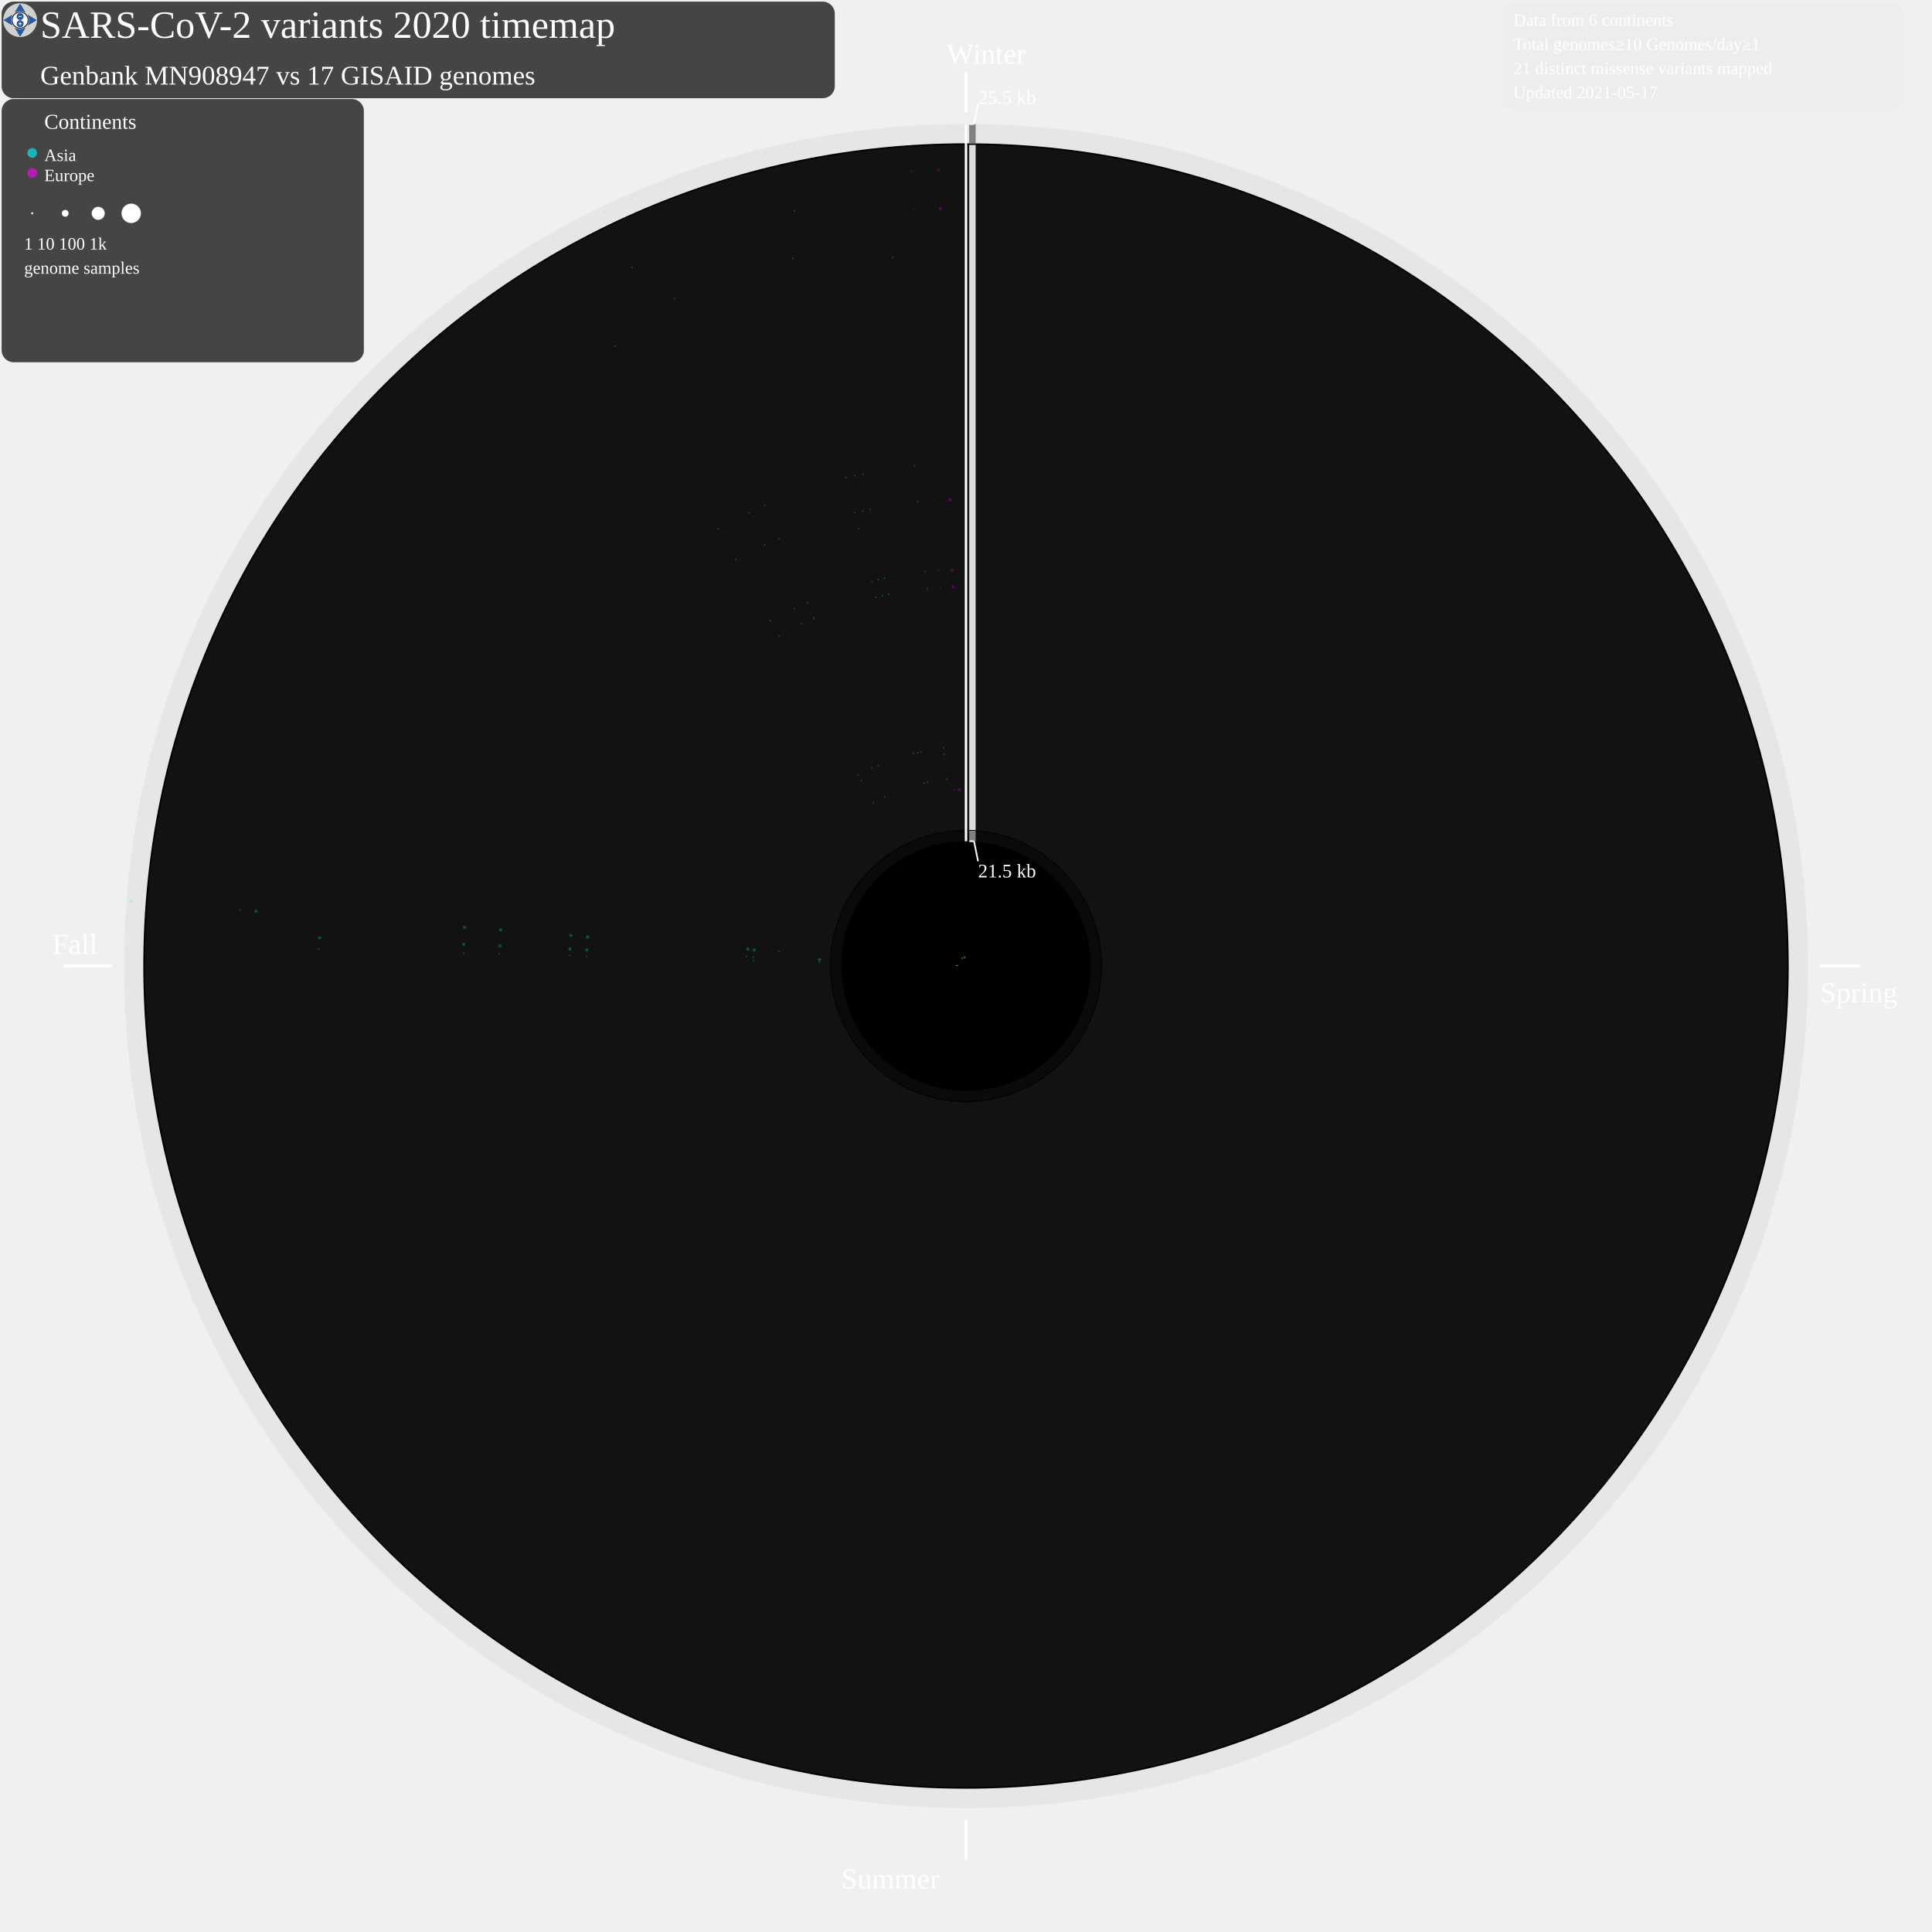
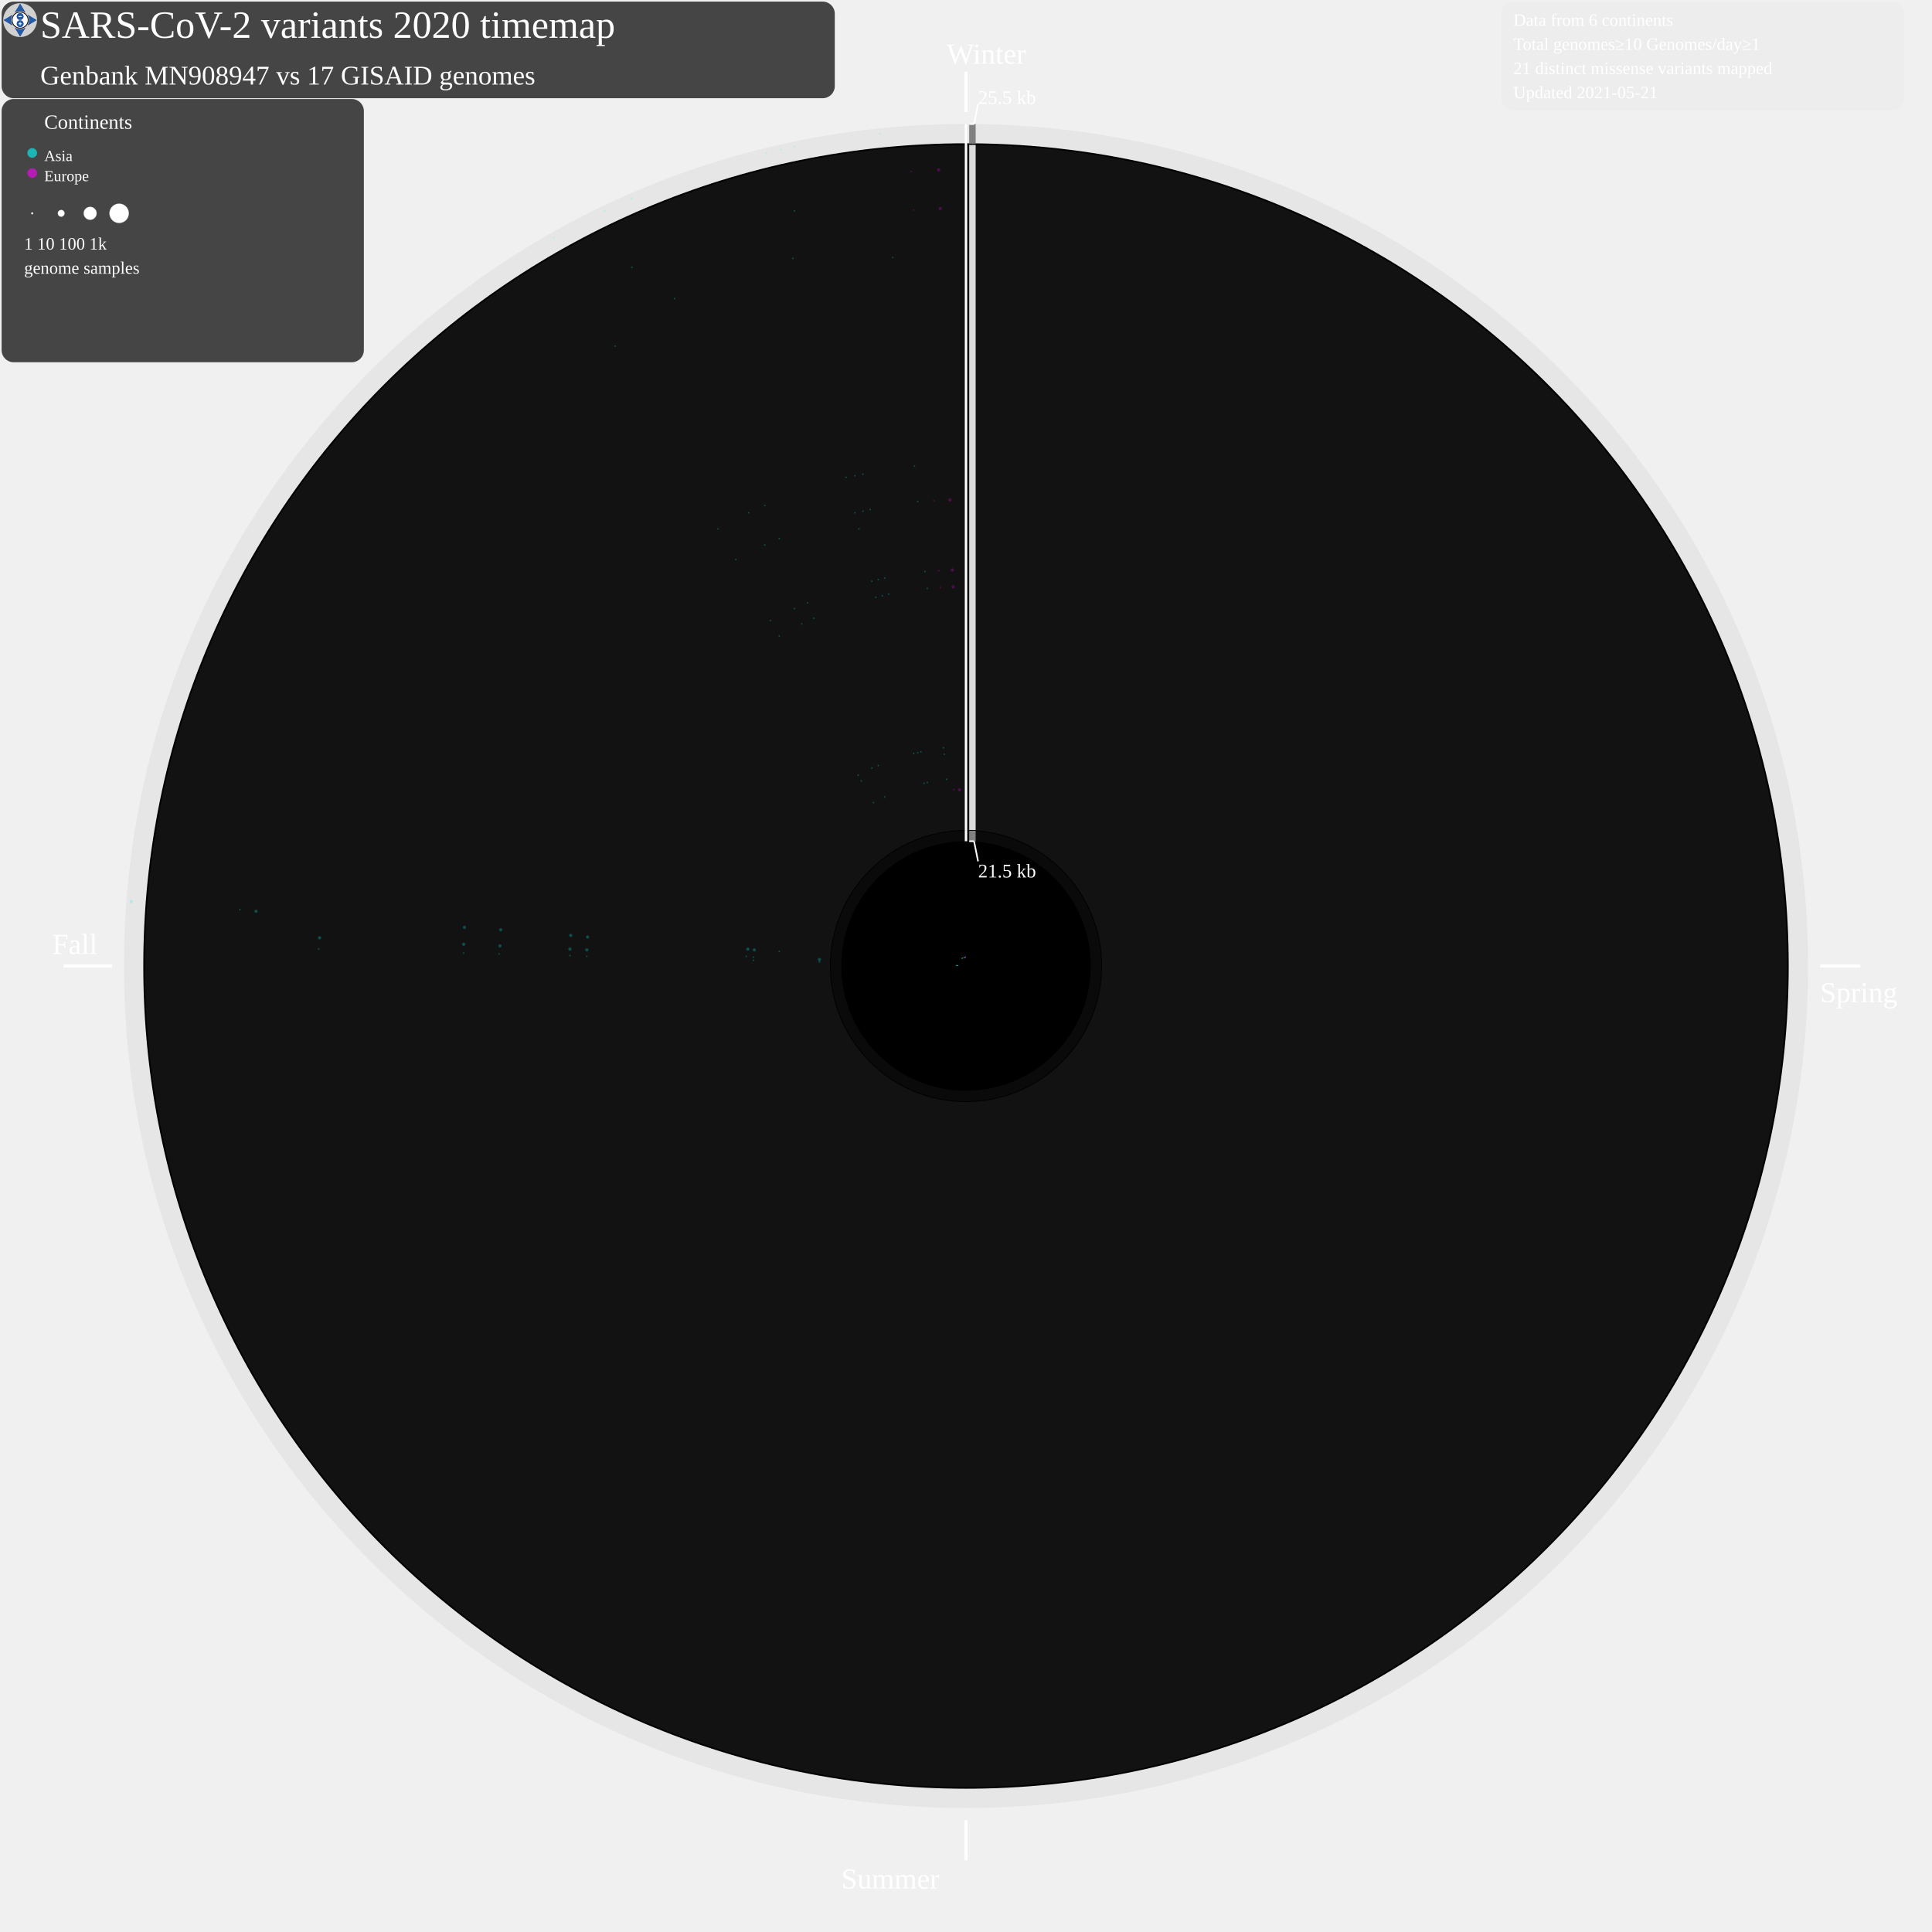
<svg xmlns="http://www.w3.org/2000/svg" width="2400" height="2400" style="background-color:black" viewBox="0 0 2400 2400" id="map-svg">
  <defs>
    <style type="text/css">
	.sb {
	stroke-width:0.8;
	stroke-opacity:50%;
	}
	.compass {
	fill: #fff;
	stroke: #000;
	stroke-width: 1;
	}
	.button {
	fill: #225EA8;
	stroke: #0C2C84;
	stroke-width: 0.5;
	stroke-miterlimit:6;
	stroke-linecap: round;
	}
	.button:hover {
	stroke-width: 1;
	}
	.plus-minus {
	fill: #fff;
	pointer-events: none;
	}
	.cv {
	stroke: none;
	fill-opacity:0.25;
	}
	a:link, a:visited {
	cursor: pointer;
	}
	a:hover, a:active {
	outline: dotted 2px yellow;
	}
	g:hover, g:active {
	outline: dotted 2px yellow;
	}
	</style>
  </defs>
  <text font-size="4.0em" x="50" y="47" fill="white">SARS-CoV-2 variants 2020 timemap</text>
  <g id="matrix-group" transform="matrix(1 0 0 1 0 0)">
    <circle cx="1200" cy="1200" r="1046" style="fill:grey;stroke:black;stroke-width:0;fill-opacity:0.085;" />
    <circle cx="1200" cy="1200" r="1022" style="fill:black;stroke:black;stroke-width:0;fill-opacity:1;" />
    <circle cx="1200" cy="1200" r="1020" style="fill:gainsboro;stroke:black;stroke-width:0;fill-opacity:0.085;" />
    <circle cx="1200" cy="1200" r="169" style="fill:black;stroke:black;stroke-width:0;fill-opacity:1;" />
    <circle cx="1200" cy="1200" r="168" style="fill:grey;stroke:black;stroke-width:0;fill-opacity:0.085;" />
    <circle cx="1200" cy="1200" r="155" style="fill:black;stroke:black;stroke-width:0;fill-opacity:1;" />
    <line x1="1200" y1="89.131" x2="1200" y2="139.131" style="stroke:white;stroke-width:4" />
    <text font-size="3.0em" x="1176" y="79.131" fill="white">Winter</text>
    <line x1="2261" y1="1200" x2="2311" y2="1200" style="stroke:white;stroke-width:4" />
    <text font-size="3.0em" x="2261" y="1245" fill="white">Spring</text>
    <line x1="1200" y1="2261" x2="1200" y2="2311" style="stroke:white;stroke-width:4" />
    <text font-size="3.0em" x="1045" y="2346" fill="white">Summer</text>
    <line x1="139" y1="1200" x2="79" y2="1200" style="stroke:white;stroke-width:4" />
    <text font-size="3.0em" x="65" y="1185" fill="white">Fall</text>
    <g>
      <line x1="1208" y1="1045" x2="1208" y2="1032" style="stroke:grey;stroke-width:8" />
    </g>
    <g>
      <line x1="1208" y1="1031" x2="1208" y2="180" style="stroke:gainsboro;stroke-width:8" />
    </g>
    <g>
      <line x1="1208" y1="178" x2="1208" y2="154" style="stroke:grey;stroke-width:8" />
    </g>
    <line x1="1200" y1="154.131" x2="1200" y2="1045" style="stroke:white;stroke-width:3" />
    <line x1="1204" y1="154.131" x2="1210" y2="154.131" style="stroke:white;stroke-width:2" />
    <line x1="1210" y1="154.131" x2="1215" y2="129.131" style="stroke:white;stroke-width:2" />
    <line x1="1204" y1="1045" x2="1210" y2="1045" style="stroke:white;stroke-width:2" />
    <line x1="1210" y1="1045" x2="1215" y2="1070" style="stroke:white;stroke-width:2" />
    <text font-size="2.0em" x="1215" y="129.131" fill="white">25.5 kb</text>
    <text font-size="2.0em" x="1215" y="1090" fill="white">21.5 kb</text>
    <g>
      <line x1="1190.0" y1="1199.7" x2="1188.6" y2="1199.7" style="stroke:cyan;" class="sb" />
    </g>
    <g>
      <circle cx="1018" cy="1195" r="1" style="fill:cyan;" class="cv" />
    </g>
    <g>
      <circle cx="936" cy="1193" r="1" style="fill:cyan;" class="cv" />
    </g>
    <g>
      <circle cx="729" cy="1188" r="1" style="fill:cyan;" class="cv" />
    </g>
    <g>
      <circle cx="708" cy="1187" r="1" style="fill:cyan;" class="cv" />
    </g>
    <g>
      <circle cx="620" cy="1185" r="1" style="fill:cyan;" class="cv" />
    </g>
    <g>
      <circle cx="576" cy="1184" r="1" style="fill:cyan;" class="cv" />
    </g>
    <g>
      <circle cx="396" cy="1179" r="1" style="fill:cyan;" class="cv" />
    </g>
    <g>
      <line x1="1190.0" y1="1199.6" x2="1187.3" y2="1199.5" style="stroke:cyan;" class="sb" />
    </g>
    <g>
      <circle cx="1018" cy="1192" r="2" style="fill:cyan;" class="cv" />
    </g>
    <g>
      <circle cx="936" cy="1189" r="1" style="fill:cyan;" class="cv" />
    </g>
    <g>
      <circle cx="927" cy="1188" r="1" style="fill:cyan;" class="cv" />
    </g>
    <g>
      <circle cx="729" cy="1180" r="2" style="fill:cyan;" class="cv" />
    </g>
    <g>
      <circle cx="708" cy="1179" r="2" style="fill:cyan;" class="cv" />
    </g>
    <g>
      <circle cx="621" cy="1175" r="2" style="fill:cyan;" class="cv" />
    </g>
    <g>
      <circle cx="576" cy="1173" r="2" style="fill:cyan;" class="cv" />
    </g>
    <g>
      <circle cx="397" cy="1165" r="2" style="fill:cyan;" class="cv" />
    </g>
    <g>
      <line x1="1190.0" y1="1199.2" x2="1187.9" y2="1199.1" style="stroke:cyan;" class="sb" />
    </g>
    <g>
      <circle cx="968" cy="1182" r="1" style="fill:cyan;" class="cv" />
    </g>
    <g>
      <circle cx="937" cy="1180" r="2" style="fill:cyan;" class="cv" />
    </g>
    <g>
      <circle cx="929" cy="1179" r="2" style="fill:cyan;" class="cv" />
    </g>
    <g>
      <circle cx="730" cy="1164" r="2" style="fill:cyan;" class="cv" />
    </g>
    <g>
      <circle cx="709" cy="1162" r="2" style="fill:cyan;" class="cv" />
    </g>
    <g>
      <circle cx="622" cy="1155" r="2" style="fill:cyan;" class="cv" />
    </g>
    <g>
      <circle cx="577" cy="1152" r="2" style="fill:cyan;" class="cv" />
    </g>
    <g>
      <circle cx="318" cy="1132" r="2" style="fill:cyan;" class="cv" />
    </g>
    <g>
      <circle cx="298" cy="1130" r="1" style="fill:cyan;" class="cv" />
    </g>
    <g>
      <circle cx="163" cy="1120" r="2" style="fill:cyan;" class="cv" />
    </g>
    <g>
      <line x1="1195.1" y1="1191.3" x2="1194.4" y2="1190.1" style="stroke:cyan;" class="sb" />
    </g>
    <g>
      <circle cx="1085" cy="997" r="1" style="fill:cyan;" class="cv" />
    </g>
    <g>
      <circle cx="1070" cy="970" r="1" style="fill:cyan;" class="cv" />
    </g>
    <g>
      <circle cx="1066" cy="963" r="1" style="fill:cyan;" class="cv" />
    </g>
    <g>
      <circle cx="968" cy="790" r="1" style="fill:cyan;" class="cv" />
    </g>
    <g>
      <circle cx="957" cy="771" r="1" style="fill:cyan;" class="cv" />
    </g>
    <g>
      <circle cx="914" cy="695" r="1" style="fill:cyan;" class="cv" />
    </g>
    <g>
      <circle cx="892" cy="657" r="1" style="fill:cyan;" class="cv" />
    </g>
    <g>
      <circle cx="764" cy="430" r="1" style="fill:cyan;" class="cv" />
    </g>
    <g>
      <circle cx="688" cy="295" r="1" style="fill:cyan;" class="cv" />
    </g>
    <g>
      <line x1="1195.7" y1="1191.0" x2="1195.1" y2="1189.8" style="stroke:cyan;" class="sb" />
    </g>
    <g>
      <circle cx="1099" cy="990" r="1" style="fill:cyan;" class="cv" />
    </g>
    <g>
      <circle cx="1083" cy="954" r="1" style="fill:cyan;" class="cv" />
    </g>
    <g>
      <circle cx="996" cy="775" r="1" style="fill:cyan;" class="cv" />
    </g>
    <g>
      <circle cx="987" cy="756" r="1" style="fill:cyan;" class="cv" />
    </g>
    <g>
      <circle cx="950" cy="677" r="1" style="fill:cyan;" class="cv" />
    </g>
    <g>
      <circle cx="930" cy="637" r="1" style="fill:cyan;" class="cv" />
    </g>
    <g>
      <circle cx="785" cy="332" r="1" style="fill:cyan;" class="cv" />
    </g>
    <g>
      <circle cx="751" cy="262" r="1" style="fill:cyan;" class="cv" />
    </g>
    <g>
      <line x1="1196.0" y1="1190.8" x2="1195.5" y2="1189.6" style="stroke:cyan;" class="sb" />
    </g>
    <g>
      <circle cx="1091" cy="951" r="1" style="fill:cyan;" class="cv" />
    </g>
    <g>
      <circle cx="1011" cy="768" r="1" style="fill:cyan;" class="cv" />
    </g>
    <g>
      <circle cx="1003" cy="749" r="1" style="fill:cyan;" class="cv" />
    </g>
    <g>
      <circle cx="968" cy="669" r="1" style="fill:cyan;" class="cv" />
    </g>
    <g>
      <circle cx="950" cy="628" r="1" style="fill:cyan;" class="cv" />
    </g>
    <g>
      <circle cx="838" cy="371" r="1" style="fill:cyan;" class="cv" />
    </g>
    <g>
      <circle cx="784" cy="247" r="1" style="fill:cyan;" class="cv" />
    </g>
    <g>
      <line x1="1197.6" y1="1190.3" x2="1197.3" y2="1189.0" style="stroke:cyan;" class="sb" />
    </g>
    <g>
      <circle cx="1135" cy="936" r="1" style="fill:cyan;" class="cv" />
    </g>
    <g>
      <circle cx="1088" cy="742" r="1" style="fill:cyan;" class="cv" />
    </g>
    <g>
      <circle cx="1083" cy="722" r="1" style="fill:cyan;" class="cv" />
    </g>
    <g>
      <circle cx="1067" cy="657" r="1" style="fill:cyan;" class="cv" />
    </g>
    <g>
      <circle cx="1062" cy="637" r="1" style="fill:cyan;" class="cv" />
    </g>
    <g>
      <circle cx="1051" cy="593" r="1" style="fill:cyan;" class="cv" />
    </g>
    <g>
      <circle cx="985" cy="321" r="1" style="fill:cyan;" class="cv" />
    </g>
    <g>
      <circle cx="952" cy="190" r="1" style="fill:cyan;" class="cv" />
    </g>
    <g>
      <line x1="1197.8" y1="1190.2" x2="1197.5" y2="1188.9" style="stroke:cyan;" class="sb" />
    </g>
    <g>
      <circle cx="1148" cy="973" r="1" style="fill:cyan;" class="cv" />
    </g>
    <g>
      <circle cx="1140" cy="935" r="1" style="fill:cyan;" class="cv" />
    </g>
    <g>
      <circle cx="1096" cy="740" r="1" style="fill:cyan;" class="cv" />
    </g>
    <g>
      <circle cx="1091" cy="720" r="1" style="fill:cyan;" class="cv" />
    </g>
    <g>
      <circle cx="1072" cy="635" r="1" style="fill:cyan;" class="cv" />
    </g>
    <g>
      <circle cx="1062" cy="591" r="1" style="fill:cyan;" class="cv" />
    </g>
    <g>
      <circle cx="987" cy="262" r="1" style="fill:cyan;" class="cv" />
    </g>
    <g>
      <circle cx="970" cy="186" r="1" style="fill:cyan;" class="cv" />
    </g>
    <g>
      <line x1="1198.0" y1="1190.2" x2="1197.7" y2="1188.9" style="stroke:cyan;" class="sb" />
    </g>
    <g>
      <circle cx="1152" cy="972" r="1" style="fill:cyan;" class="cv" />
    </g>
    <g>
      <circle cx="1144" cy="934" r="1" style="fill:cyan;" class="cv" />
    </g>
    <g>
      <circle cx="1104" cy="738" r="1" style="fill:cyan;" class="cv" />
    </g>
    <g>
      <circle cx="1099" cy="718" r="1" style="fill:cyan;" class="cv" />
    </g>
    <g>
      <circle cx="1081" cy="633" r="1" style="fill:cyan;" class="cv" />
    </g>
    <g>
      <circle cx="1072" cy="589" r="1" style="fill:cyan;" class="cv" />
    </g>
    <g>
      <circle cx="987" cy="182" r="1" style="fill:cyan;" class="cv" />
    </g>
    <g>
      <line x1="1199.0" y1="1190.1" x2="1198.8" y2="1188.7" style="stroke:cyan;" class="sb" />
    </g>
    <g>
      <circle cx="1176" cy="968" r="1" style="fill:cyan;" class="cv" />
    </g>
    <g>
      <circle cx="1173" cy="937" r="1" style="fill:cyan;" class="cv" />
    </g>
    <g>
      <circle cx="1172" cy="929" r="1" style="fill:cyan;" class="cv" />
    </g>
    <g>
      <circle cx="1152" cy="731" r="1" style="fill:cyan;" class="cv" />
    </g>
    <g>
      <circle cx="1149" cy="710" r="1" style="fill:cyan;" class="cv" />
    </g>
    <g>
      <circle cx="1140" cy="623" r="1" style="fill:cyan;" class="cv" />
    </g>
    <g>
      <circle cx="1136" cy="579" r="1" style="fill:cyan;" class="cv" />
    </g>
    <g>
      <circle cx="1109" cy="320" r="1" style="fill:cyan;" class="cv" />
    </g>
    <g>
      <circle cx="1093" cy="166" r="1" style="fill:cyan;" class="cv" />
    </g>
    <g>
      <line x1="1199.3" y1="1190.0" x2="1199.2" y2="1188.7" style="stroke:fuchsia;" class="sb" />
    </g>
    <g>
      <circle cx="1185" cy="981" r="1" style="fill:fuchsia;" class="cv" />
    </g>
    <g>
      <circle cx="1168" cy="730" r="1" style="fill:fuchsia;" class="cv" />
    </g>
    <g>
      <circle cx="1166" cy="709" r="1" style="fill:fuchsia;" class="cv" />
    </g>
    <g>
      <circle cx="1160" cy="622" r="1" style="fill:fuchsia;" class="cv" />
    </g>
    <g>
      <circle cx="1135" cy="261" r="1" style="fill:fuchsia;" class="cv" />
    </g>
    <g>
      <circle cx="1132" cy="213" r="1" style="fill:fuchsia;" class="cv" />
    </g>
    <g>
      <line x1="1199.7" y1="1190.0" x2="1199.6" y2="1187.3" style="stroke:fuchsia;" class="sb" />
    </g>
    <g>
      <circle cx="1192" cy="981" r="2" style="fill:fuchsia;" class="cv" />
    </g>
    <g>
      <circle cx="1184" cy="729" r="2" style="fill:fuchsia;" class="cv" />
    </g>
    <g>
      <circle cx="1183" cy="708" r="2" style="fill:fuchsia;" class="cv" />
    </g>
    <g>
      <circle cx="1180" cy="621" r="2" style="fill:fuchsia;" class="cv" />
    </g>
    <g>
      <circle cx="1168" cy="259" r="2" style="fill:fuchsia;" class="cv" />
    </g>
    <g>
      <circle cx="1166" cy="211" r="2" style="fill:fuchsia;" class="cv" />
    </g>
  </g>
  <rect x="2" y="2" width="1035" height="120" rx="15" style="fill:#1B1B1B;stroke-width:0;fill-opacity:0.8;" />
  <a href="https://bcgsc.github.io/SARS2/">
    <text font-size="4.0em" x="50" y="47" fill="white">SARS-CoV-2 variants 2020 timemap</text>
  </a>
  <text font-size="2.8em" x="50" y="105" fill="white">Genbank MN908947 vs 17 GISAID genomes</text>
  <circle cx="25" cy="25" r="21" fill="white" opacity="0.75" />
  <path class="button" d="M25 5 l6 10 a20 35 0 0 0 -12 0z" />
  <path class="button" d="M5 25 l10 -6 a35 20 0 0 0 0 12z" />
  <path class="button" d="M25 45 l6 -10 a20, 35 0 0,1 -12,0z" />
  <path class="button" d="M45 25 l-10 -6 a35 20 0 0 1 0 12z" />
  <circle class="compass" cx="25" cy="25" r="10" />
  <circle class="button" cx="25" cy="20.5" r="4" />
  <circle class="button" cx="25" cy="29.5" r="4" />
  <rect class="plus-minus" x="23" y="20" width="4" height="1" />
  <rect class="plus-minus" x="23" y="29" width="4" height="1" />
  <rect class="plus-minus" x="24.5" y="27.5" width="1" height="4" />
  <rect x="2" y="123" width="450" height="327" rx="15" style="fill:#1B1B1B;stroke-width:0;fill-opacity:0.8;" />
-   <text font-size="2.2em" x="55" y="160" fill="white">Continents</text>
+   <text font-size="2.1em" x="55" y="160" fill="white">Continents</text>
  <circle cx="40" cy="190" r="6" style="fill:cyan;stroke:black;stroke-width:0;fill-opacity:0.6;" />
-   <text font-size="1.8em" x="55" y="200" fill="white">Asia</text>
+   <text font-size="1.6em" x="55" y="200" fill="white">Asia</text>
  <circle cx="40" cy="215" r="6" style="fill:fuchsia;stroke:black;stroke-width:0;fill-opacity:0.6;" />
-   <text font-size="1.8em" x="55" y="225" fill="white">Europe</text>
+   <text font-size="1.6em" x="55" y="225" fill="white">Europe</text>
  <circle cx="40" cy="265" r="1.204" style="fill:white;stroke:lightgrey;stroke-width:0.2;" />
-   <circle cx="81" cy="265" r="4.166" style="fill:white;stroke:lightgrey;stroke-width:0.2;" />
-   <circle cx="122" cy="265" r="8.017" style="fill:white;stroke:lightgrey;stroke-width:0.2;" />
-   <circle cx="163" cy="265" r="12.002" style="fill:white;stroke:lightgrey;stroke-width:0.2;" />
+   <circle cx="76" cy="265" r="4.166" style="fill:white;stroke:lightgrey;stroke-width:0.2;" />
+   <circle cx="112" cy="265" r="8.017" style="fill:white;stroke:lightgrey;stroke-width:0.2;" />
+   <circle cx="148" cy="265" r="12.002" style="fill:white;stroke:lightgrey;stroke-width:0.2;" />
  <text font-size="1.8em" x="30" y="310" fill="white">1      10        100        1k</text>
  <text font-size="1.8em" x="30" y="340" fill="white">genome samples</text>
  <rect x="1865" y="2" width="500" height="135" rx="15" style="fill:gainsboro;stroke-width:0;fill-opacity:0.15;" />
  <text font-size="1.8em" x="1880" y="32" fill="white">Data from 6 continents</text>
  <text font-size="1.8em" x="1880" y="62" fill="white">Total genomes≥10  Genomes/day≥1</text>
  <text font-size="1.8em" x="1880" y="92" fill="white">21 distinct missense variants mapped</text>
-   <text font-size="1.8em" x="1880" y="122" fill="white">Updated 2021-05-17</text>
+   <text font-size="1.8em" x="1880" y="122" fill="white">Updated 2021-05-21</text>
</svg>
